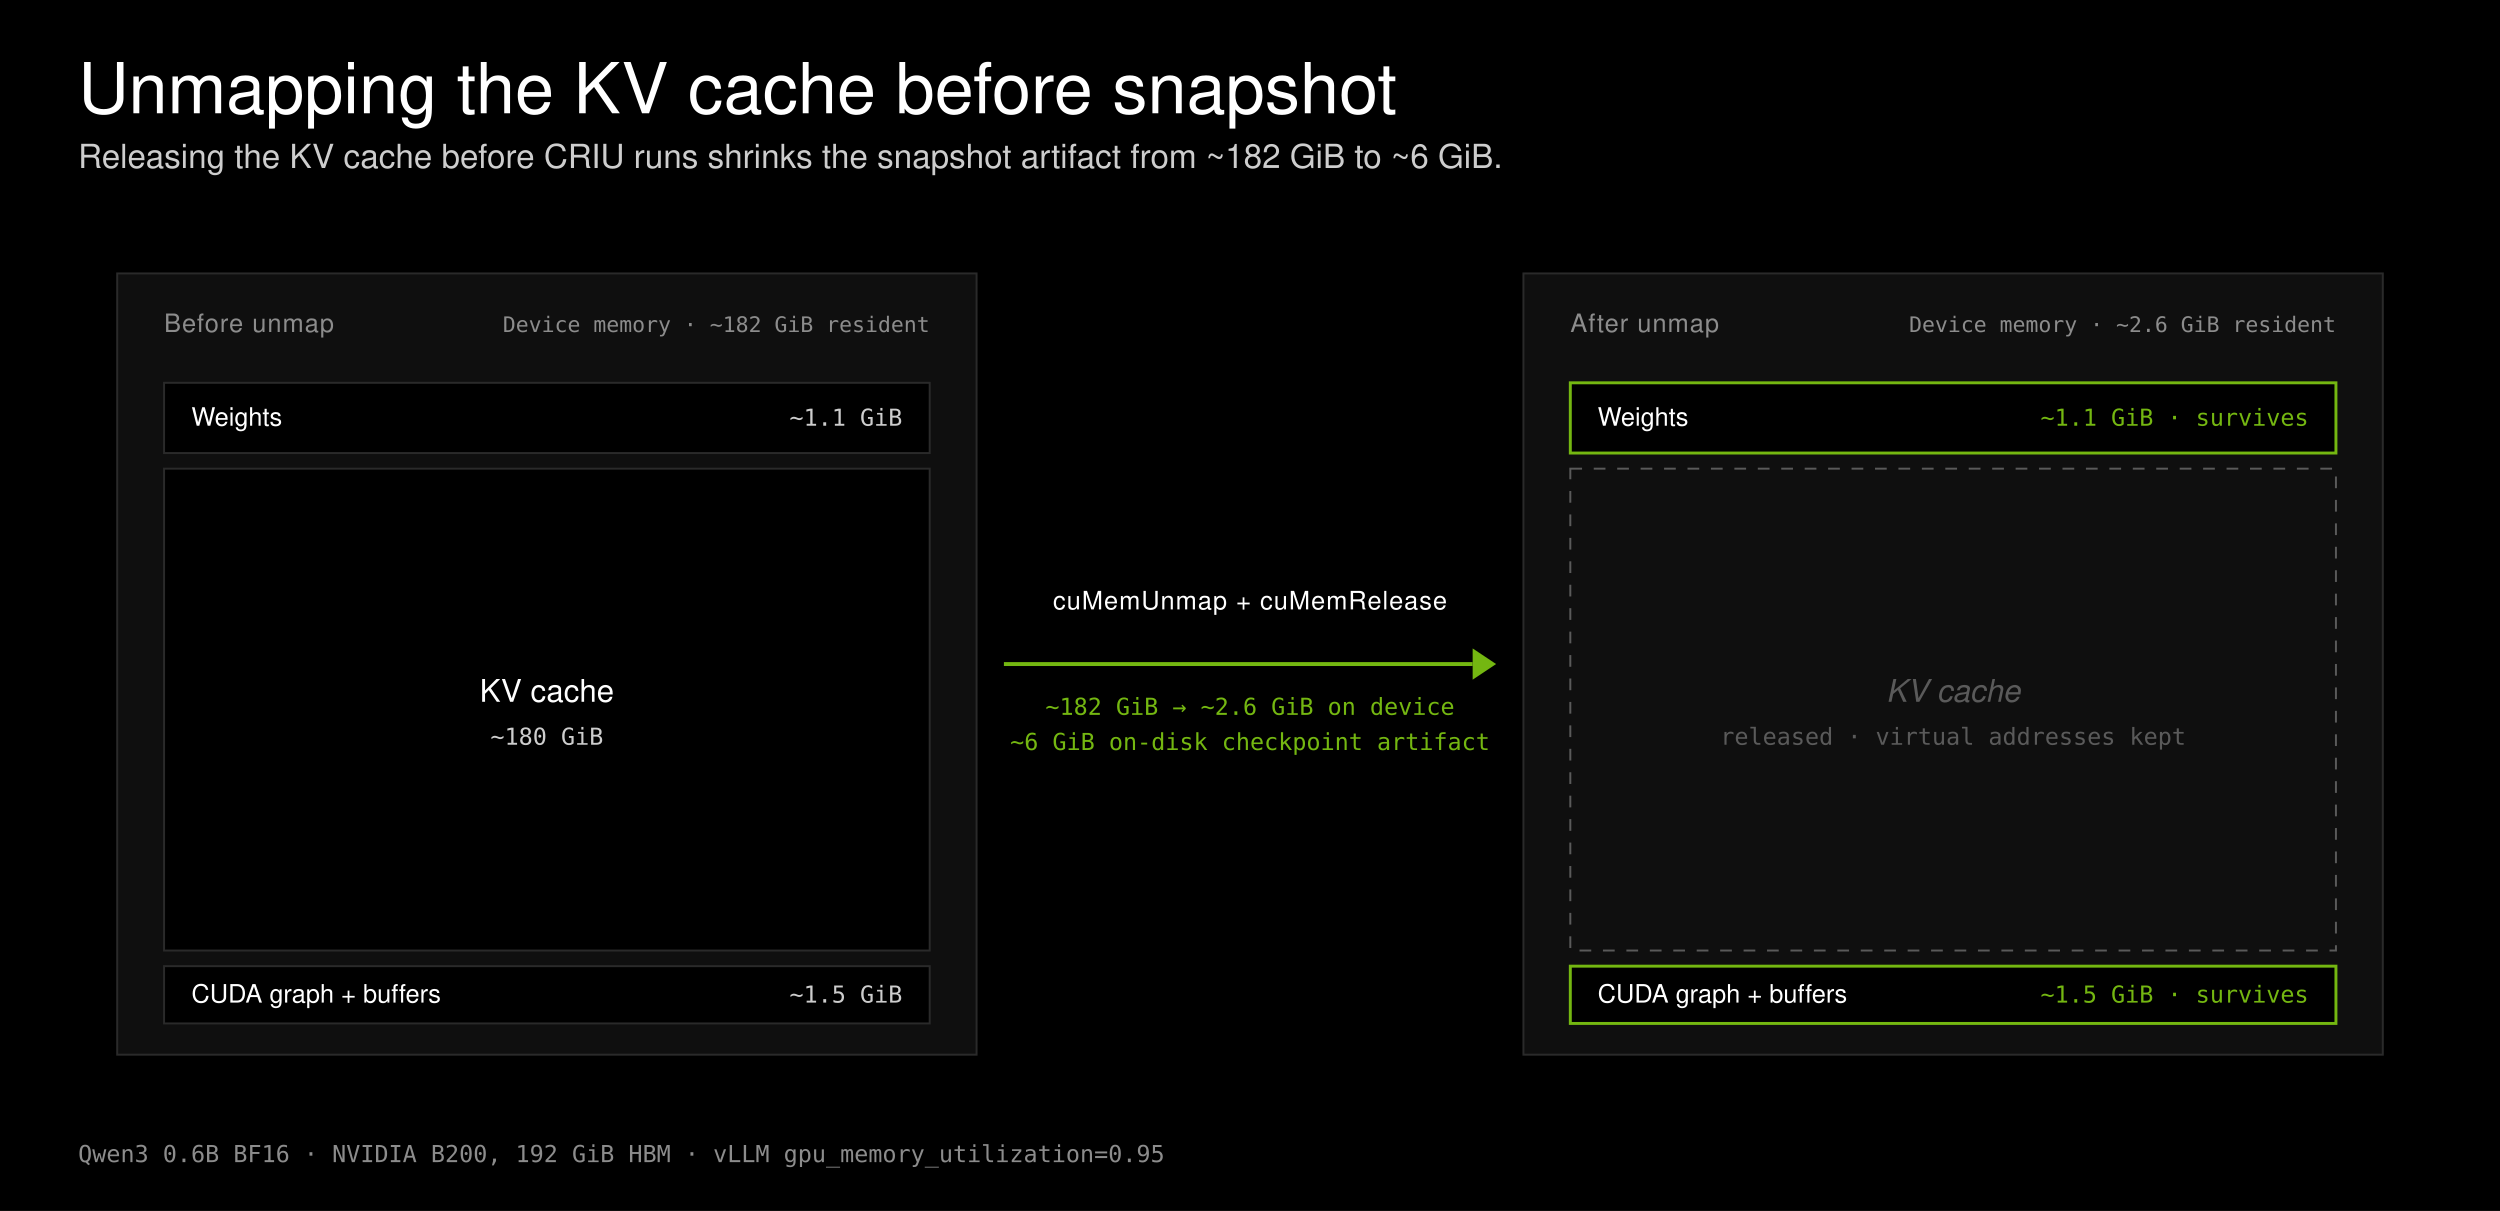
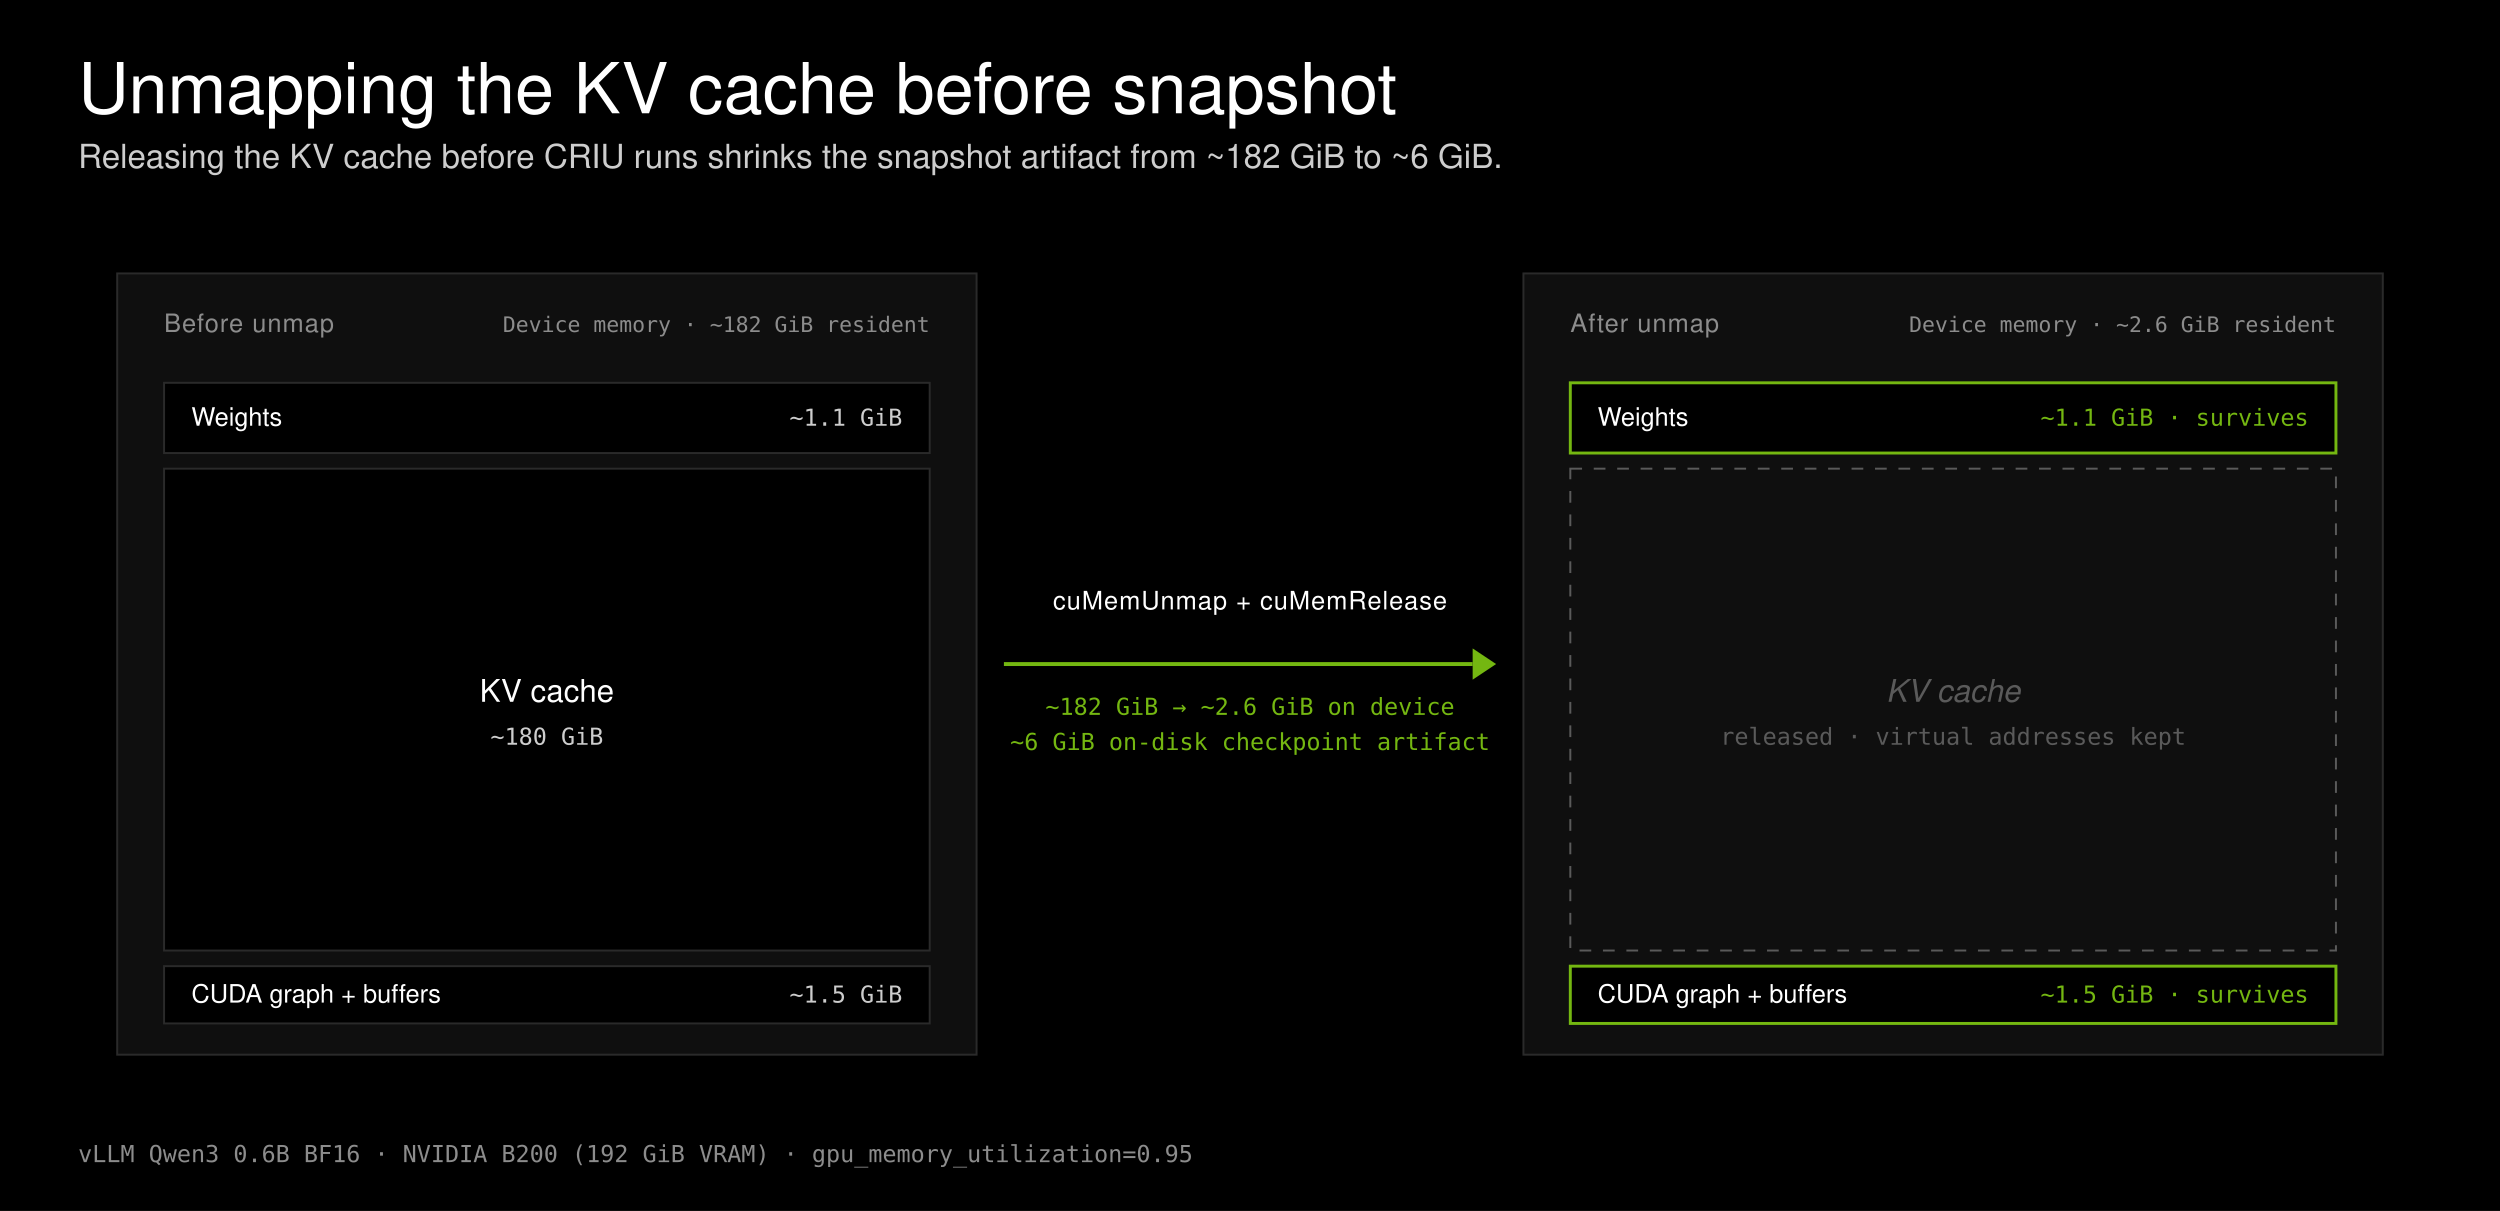
<svg xmlns="http://www.w3.org/2000/svg" width="1280" height="620" viewBox="0 0 1280 620">
  <rect width="1280" height="620" fill="#000000" />
  <style>
  .title { font-family: "Helvetica Neue", Helvetica, Geist, Arial, sans-serif; font-size: 36px; font-weight: 300; fill: #ffffff; }
  .subtitle { font-family: "Helvetica Neue", Helvetica, Geist, Arial, sans-serif; font-size: 17px; font-weight: 300; fill: #cdcdcd; }
  .frame-label { font-family: Geist, "Helvetica Neue", Helvetica, Arial, sans-serif; font-size: 13px; font-weight: 500; fill: #8c8c8c; letter-spacing: 0.04em; text-transform: uppercase; }
  .frame-meta { font-family: "Geist Mono", "SF Mono", Menlo, Consolas, monospace; font-size: 11px; font-weight: 400; fill: #8c8c8c; }
  .block-label { font-family: Geist, "Helvetica Neue", Helvetica, Arial, sans-serif; font-size: 16px; font-weight: 500; fill: #ffffff; }
  .block-label-small { font-family: Geist, "Helvetica Neue", Helvetica, Arial, sans-serif; font-size: 13px; font-weight: 500; fill: #ffffff; }
  .block-label-green { font-family: Geist, "Helvetica Neue", Helvetica, Arial, sans-serif; font-size: 16px; font-weight: 500; fill: #74b711; }
  .block-label-ghost { font-family: Geist, "Helvetica Neue", Helvetica, Arial, sans-serif; font-size: 16px; font-weight: 400; fill: #5a5a5a; font-style: italic; }
  .block-meta-mono { font-family: "Geist Mono", "SF Mono", Menlo, Consolas, monospace; font-size: 12px; font-weight: 400; fill: #cdcdcd; }
  .block-meta-mono-dim { font-family: "Geist Mono", "SF Mono", Menlo, Consolas, monospace; font-size: 12px; font-weight: 400; fill: #8c8c8c; }
  .block-meta-mono-green { font-family: "Geist Mono", "SF Mono", Menlo, Consolas, monospace; font-size: 12px; font-weight: 400; fill: #74b711; }
  .block-meta-mono-ghost { font-family: "Geist Mono", "SF Mono", Menlo, Consolas, monospace; font-size: 12px; font-weight: 400; fill: #5a5a5a; }
  .arrow-label { font-family: Geist, "Helvetica Neue", Helvetica, Arial, sans-serif; font-size: 13px; font-weight: 500; fill: #ffffff; letter-spacing: 0.04em; }
  .arrow-meta { font-family: "Geist Mono", "SF Mono", Menlo, Consolas, monospace; font-size: 12px; font-weight: 400; fill: #74b711; }
  .footer { font-family: "Geist Mono", "SF Mono", Menlo, Consolas, monospace; font-size: 12px; font-weight: 400; fill: #8c8c8c; }
</style>
  <text class="title" x="40" y="58">Unmapping the KV cache before snapshot</text>
  <text class="subtitle" x="40" y="86">Releasing the KV cache before CRIU runs shrinks the snapshot artifact from ~182 GiB to ~6 GiB.</text>
  <rect x="60.0" y="140" width="440" height="400" fill="#0f0f0f" stroke="#2a2a2a" stroke-width="1" />
  <text class="frame-label" x="84.0" y="170">Before unmap</text>
  <text class="frame-meta" x="476.0" y="170" text-anchor="end">Device memory · ~182 GiB resident</text>
  <rect x="84.0" y="196" width="392" height="35.959" fill="#000000" stroke="#2a2a2a" stroke-width="1" />
  <text class="block-label-small" x="98.0" y="217.979">Weights</text>
  <text class="block-meta-mono" x="462.0" y="217.979" text-anchor="end">~1.1 GiB</text>
  <rect x="84.0" y="239.959" width="392" height="246.715" fill="#000000" stroke="#2a2a2a" stroke-width="1" />
  <text class="block-label" x="280.0" y="359.316" text-anchor="middle">KV cache</text>
  <text class="block-meta-mono" x="280.0" y="381.316" text-anchor="middle">~180 GiB</text>
  <rect x="84.0" y="494.674" width="392" height="29.326" fill="#000000" stroke="#2a2a2a" stroke-width="1" />
  <text class="block-label-small" x="98.0" y="513.337">CUDA graph + buffers</text>
  <text class="block-meta-mono" x="462.0" y="513.337" text-anchor="end">~1.5 GiB</text>
  <rect x="780.0" y="140" width="440" height="400" fill="#0f0f0f" stroke="#2a2a2a" stroke-width="1" />
  <text class="frame-label" x="804.0" y="170">After unmap</text>
  <text class="frame-meta" x="1196.0" y="170" text-anchor="end">Device memory · ~2.6 GiB resident</text>
  <rect x="804.0" y="196" width="392" height="35.959" fill="#000000" stroke="#74b711" stroke-width="1.5" />
  <text class="block-label-small" x="818.0" y="217.979">Weights</text>
  <text class="block-meta-mono-green" x="1182.0" y="217.979" text-anchor="end">~1.1 GiB · survives</text>
  <rect x="804.0" y="239.959" width="392" height="246.715" fill="none" stroke="#5a5a5a" stroke-width="1" stroke-dasharray="6 6" />
  <text class="block-label-ghost" x="1000.0" y="359.316" text-anchor="middle">KV cache</text>
  <text class="block-meta-mono-ghost" x="1000.0" y="381.316" text-anchor="middle">released · virtual addresses kept</text>
  <rect x="804.0" y="494.674" width="392" height="29.326" fill="#000000" stroke="#74b711" stroke-width="1.5" />
  <text class="block-label-small" x="818.0" y="513.337">CUDA graph + buffers</text>
  <text class="block-meta-mono-green" x="1182.0" y="513.337" text-anchor="end">~1.5 GiB · survives</text>
  <line x1="514.0" y1="340.0" x2="754.0" y2="340.0" stroke="#74b711" stroke-width="2" />
  <polygon points="754.0,332.0 766.0,340.0 754.0,348.0" fill="#74b711" />
  <text class="arrow-label" x="640.0" y="312.0" text-anchor="middle">cuMemUnmap + cuMemRelease</text>
  <text class="arrow-meta" x="640.0" y="366.0" text-anchor="middle">~182 GiB → ~2.6 GiB on device</text>
  <text class="arrow-meta" x="640.0" y="384.0" text-anchor="middle" fill="#8c8c8c">~6 GiB on-disk checkpoint artifact</text>
-   <text class="footer" x="40" y="595">Qwen3 0.6B BF16 · NVIDIA B200, 192 GiB HBM · vLLM gpu_memory_utilization=0.95</text>
+   <text class="footer" x="40" y="595">vLLM Qwen3 0.6B BF16 · NVIDIA B200 (192 GiB VRAM) · gpu_memory_utilization=0.95</text>
</svg>
